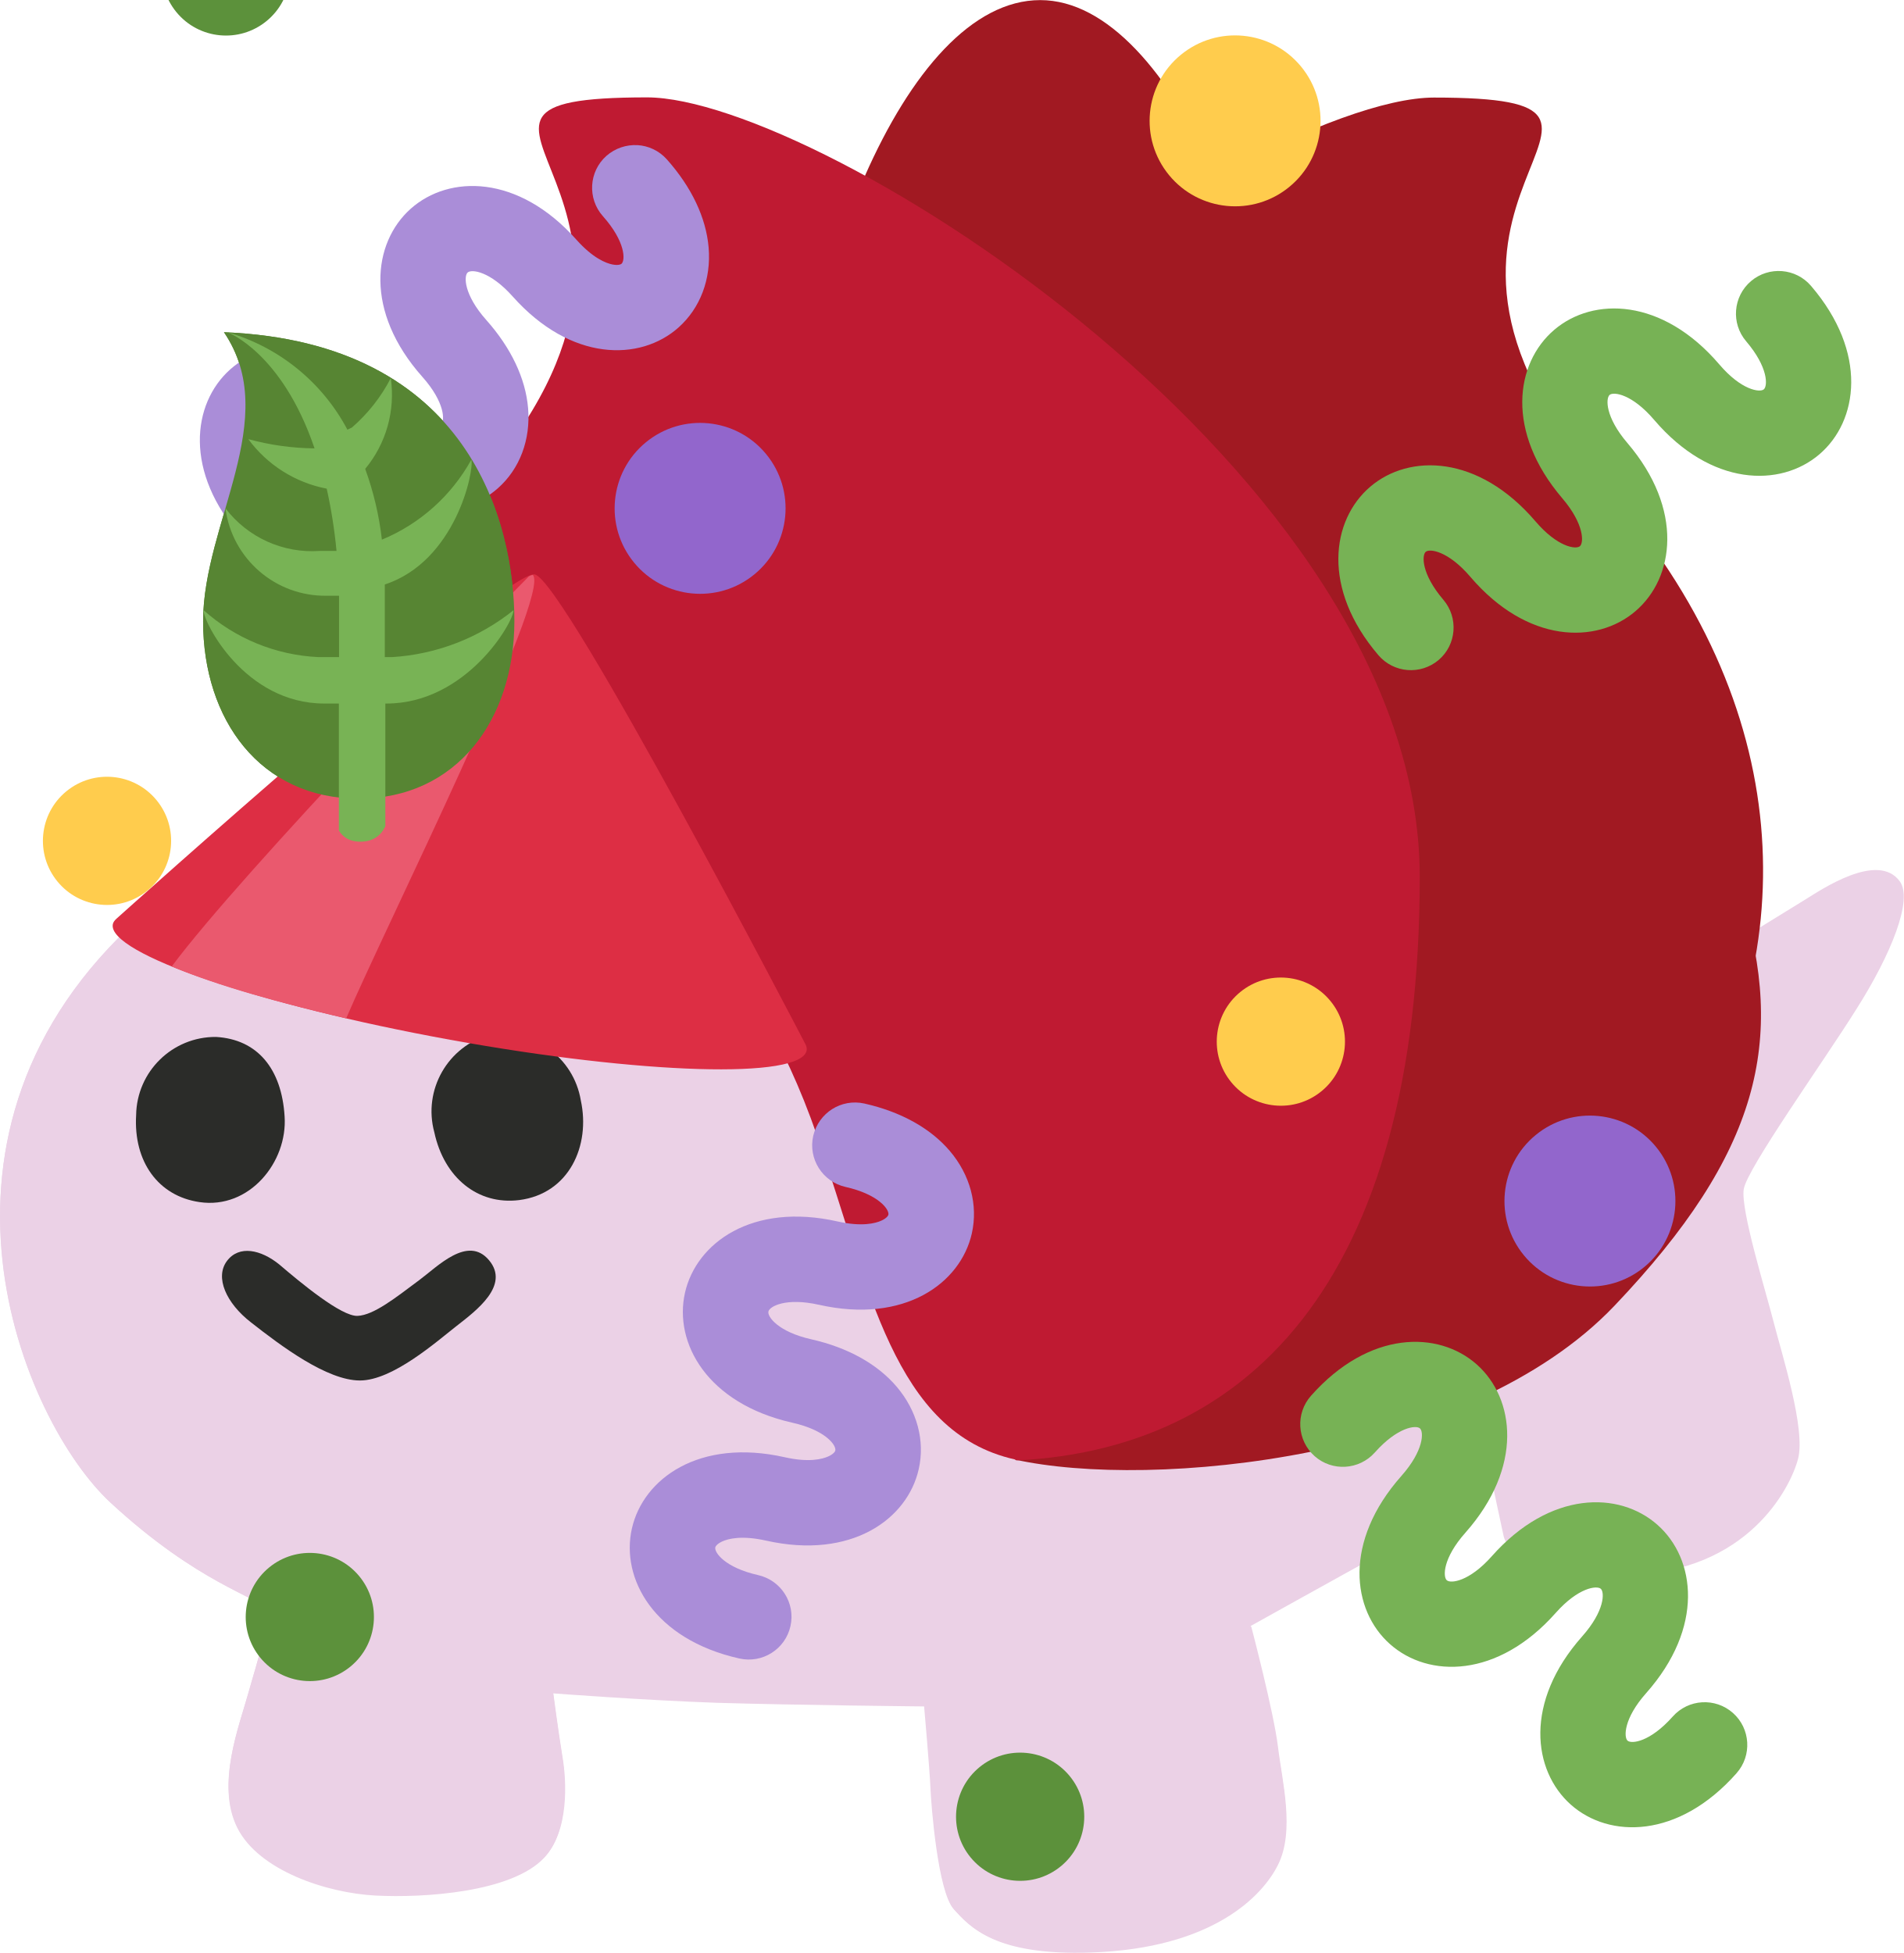
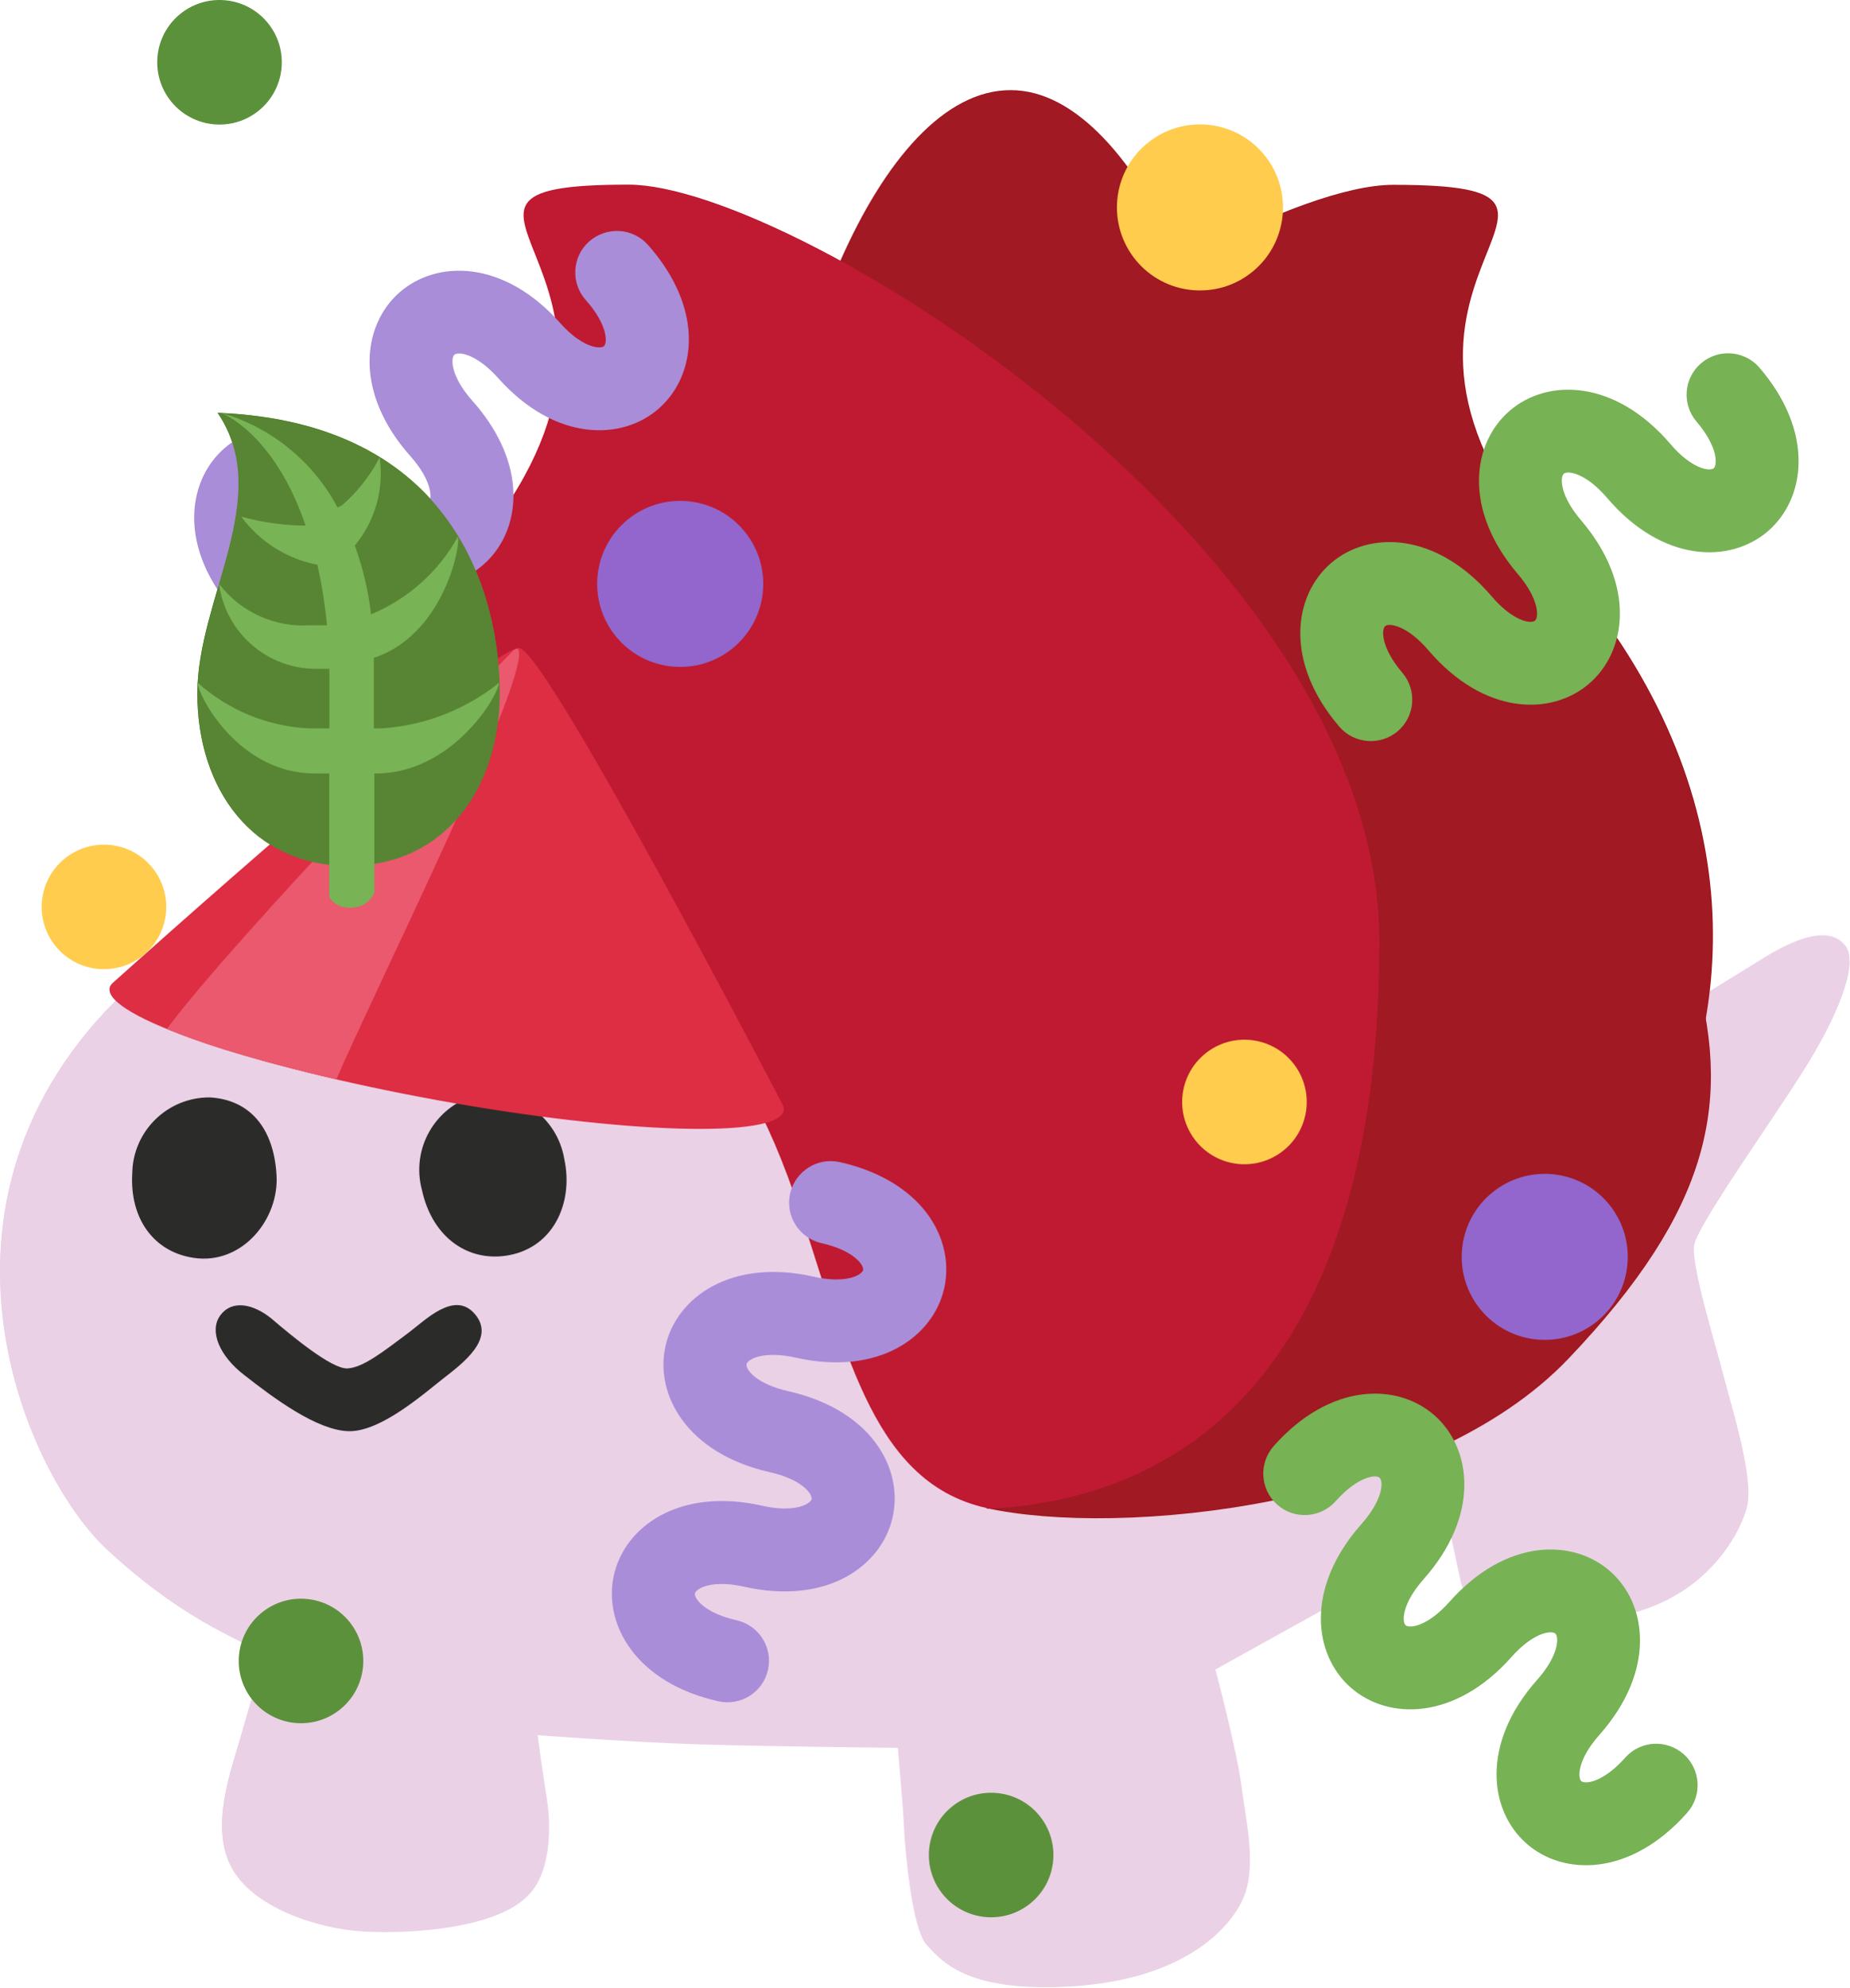
- <svg xmlns="http://www.w3.org/2000/svg" width="37mm" height="37.96mm" viewBox="0 0 104.89 107.6" version="1.1" id="svg71030">
+ <svg xmlns="http://www.w3.org/2000/svg" width="36.999mm" height="39.757mm" viewBox="0 0 104.886 112.693" version="1.1" id="svg71030">
  <defs id="defs70996">
    <style id="style70994">
      .cls-1 {
        fill: #ebd1e6;
      }

      .cls-2 {
        fill: #a11922;
      }

      .cls-3 {
        fill: #4a4f23;
      }

      .cls-4 {
        fill: #bf1a32;
      }

      .cls-5 {
        fill: #578533;
      }

      .cls-6 {
        fill: #78b355;
      }

      .cls-7 {
        fill: #2b2c29;
      }
    </style>
    <clipPath clipPathUnits="userSpaceOnUse" id="clipPath73080">
      <path style="display:none;fill:none;stroke-width:3.75" d="m 18.406,44.445 c 0,0 -0.201,1.984 1.52,1.924 1.656,-0.058 1.529,-2.05 1.529,-2.05 l 3.913,5.432 -9.786,0.429 z" id="path73082" />
-       <path id="lpe_path-effect73084" style="fill:none;stroke-width:3.75" class="powerclip" d="M 6.19,13.3 H 33.34 V 54.04 H 6.19 Z m 12.216,31.145 -2.823,5.736 9.786,-0.429 -3.913,-5.432 c 0,0 0.126,1.991 -1.529,2.05 -1.719,0.061 -1.52,-1.924 -1.52,-1.924 z" />
+       <path id="lpe_path-effect73084" style="fill:none;stroke-width:3.75" class="powerclip" d="M 6.19,13.3 H 33.34 V 54.04 H 6.19 Z m 12.216,31.145 -2.823,5.736 9.786,-0.429 -3.913,-5.432 c 0,0 0.126,1.992 -1.529,2.05 -1.721,0.06 -1.52,-1.924 -1.52,-1.924 z" />
    </clipPath>
  </defs>
-   <g id="Layer_2" data-name="Layer 2">
+   <g id="Layer_2" data-name="Layer 2" transform="translate(-9.6856421e-4,5.104671)">
    <g id="grid">
      <g id="wl_copy" data-name="wl copy">
        <g id="flowers">
          <g id="g71024">
-             <path class="cls-1" d="M95.19,52.19l4.27-2.63c.86-.53,4-2.67,5.21-1,.73,1-.46,4-2.42,7.08-1.79,2.86-6,8.74-6.18,9.88s1.21,5.6,1.65,7.33,1.78,5.89,1.34,7.54-2.8,6.2-9.3,6.38C84.6,87,83,85.5,82.83,84.58c-.15-.66-.61-2.86-.61-2.86s-4.14,2.8-6.1,3.87-7.22,4-7.22,4,1.22,4.71,1.47,6.62.95,4.63,0,6.5c-.85,1.71-3.59,4.61-10.32,4.83-5.25.18-6.64-1.4-7.51-2.36s-1.24-5.71-1.28-6.7-.35-4.5-.35-4.5-7.13-.07-11.43-.2c-3.9-.13-9-.52-9-.52s.27,2.06.51,3.54c.23,1.32.37,4.11-1,5.52-1.79,1.91-6.63,2.23-9.3,2.08s-6.43-1.37-7.61-3.74.11-5.59.62-7.44c.45-1.63,1.26-4,.89-4.62S10.94,87.28,6.1,82.8-5.5,62.36,7.72,50.54,46.63,50,48,50.74,95.19,52.19,95.19,52.19Z" id="path70998" />
-             <path class="cls-2" d="M52.77,23.74c-12.34,1-21.37,7.53-25.7,14.41a56.4,56.4,0,0,0-3.85,7A20.56,20.56,0,0,1,31.42,47C36,49.23,41.2,51.59,45,62.61c2.88,8.32,4.19,16.29,10.88,17.8,7.57,1.69,25,0,33.06-8.46s9.42-14.64,7-22.55-12.57-21.75-26-25C64.12,23,58.37,23.26,52.77,23.74Z" id="path71000" />
-             <path class="cls-3" d="M94.22,45.22c-.41-.87-1.24-2.17-1.24-2.17s0,1.82-.11,2.78c-.19,1.57-.92,4.85-1.43,4.4A107.43,107.43,0,0,1,84,41.43c-1.6-2.17-7.06-7.81-7.26-9.71a19.37,19.37,0,0,1,1-4.17l-2.14-1.11c-.79-.4-2-.84-2-.84s-.51,4.38-1.23,5.23-4.63,2.49-7.73,3.81c-3.75,1.59-7.36,3.61-8.73,3.91-1.2.27-8.11-.93-10.72-1.32-3.27-.49-8.22-1.68-9.38-2.44A13.7,13.7,0,0,1,33,31.54s-.77.57-1.53,1.23a15,15,0,0,0-1.72,1.9s2.13,2,2.28,2.73c.2,1.06-1,2.56-2,4-.61.86-2.27,4.41-2.27,4.41a6.34,6.34,0,0,1,1.93.48c1.11.46,2.16.94,2.16.94s2.39-6.22,4.08-6.85c1.44-.54,5.62.65,8.64,1.15,4.29.71,8.62,1.32,9.58,2.44s2.06,5.85,3.08,9.82c1.12,4.34,4,15.62,3.48,16.51s-5,.76-7.61.56a33.43,33.43,0,0,1-5.75-1.34s.59,1.85.78,2.34c.27.71,1.13,2.68,1.13,2.68s5.12,2,19.93,0,21.75-12.38,23.65-17c2.55-6.12,2.77-9.34,2.77-9.34S94.63,46.08,94.22,45.22Zm-12.78,20c-3.66,2.52-13.29,5.41-15.08,4.54-1.44-.7-4-12.23-5.2-17.37-.78-3.29-2.51-8.27-1.65-9.87.58-1.09,4.14-2.83,6.77-4.19s6.07-3,7.14-2.94c1.52.12,5,5.24,8.39,9.61s7.18,8.91,7.3,10.53S85.22,62.6,81.44,65.18Z" id="path71002" />
+             <path class="cls-1" d="m 95.19,52.19 4.27,-2.63 c 0.86,-0.53 4,-2.67 5.21,-1 0.73,1 -0.46,4 -2.42,7.08 -1.79,2.86 -6,8.74 -6.18,9.88 -0.18,1.14 1.21,5.6 1.65,7.33 0.44,1.73 1.78,5.89 1.34,7.54 -0.44,1.65 -2.8,6.2 -9.3,6.38 C 84.6,87 83,85.5 82.83,84.58 c -0.15,-0.66 -0.61,-2.86 -0.61,-2.86 0,0 -4.14,2.8 -6.1,3.87 -1.96,1.07 -7.22,4 -7.22,4 0,0 1.22,4.71 1.47,6.62 0.25,1.91 0.95,4.63 0,6.5 -0.85,1.71 -3.59,4.61 -10.32,4.83 -5.25,0.18 -6.64,-1.4 -7.51,-2.36 -0.87,-0.96 -1.24,-5.71 -1.28,-6.7 -0.04,-0.99 -0.35,-4.5 -0.35,-4.5 0,0 -7.13,-0.07 -11.43,-0.2 -3.9,-0.13 -9,-0.52 -9,-0.52 0,0 0.27,2.06 0.51,3.54 0.23,1.32 0.37,4.11 -1,5.52 -1.79,1.91 -6.63,2.23 -9.3,2.08 -2.67,-0.15 -6.43,-1.37 -7.61,-3.74 -1.18,-2.37 0.11,-5.59 0.62,-7.44 0.45,-1.63 1.26,-4 0.89,-4.62 C 14.22,87.98 10.94,87.28 6.1,82.8 1.26,78.32 -5.5,62.36 7.72,50.54 20.94,38.72 46.63,50 48,50.74 c 1.37,0.74 47.19,1.45 47.19,1.45 z" id="path70998" />
+             <path class="cls-2" d="m 52.77,23.74 c -12.34,1 -21.37,7.53 -25.7,14.41 a 56.4,56.4 0 0 0 -3.85,7 20.56,20.56 0 0 1 8.2,1.85 C 36,49.23 41.2,51.59 45,62.61 c 2.88,8.32 4.19,16.29 10.88,17.8 7.57,1.69 25,0 33.06,-8.46 8.06,-8.46 9.42,-14.64 7,-22.55 -2.42,-7.91 -12.57,-21.75 -26,-25 C 64.12,23 58.37,23.26 52.77,23.74 Z" id="path71000" />
+             <path class="cls-3" d="m 94.22,45.22 c -0.41,-0.87 -1.24,-2.17 -1.24,-2.17 0,0 0,1.82 -0.11,2.78 -0.19,1.57 -0.92,4.85 -1.43,4.4 A 107.43,107.43 0 0 1 84,41.43 c -1.6,-2.17 -7.06,-7.81 -7.26,-9.71 a 19.37,19.37 0 0 1 1,-4.17 L 75.6,26.44 c -0.79,-0.4 -2,-0.84 -2,-0.84 0,0 -0.51,4.38 -1.23,5.23 -0.72,0.85 -4.63,2.49 -7.73,3.81 -3.75,1.59 -7.36,3.61 -8.73,3.91 -1.2,0.27 -8.11,-0.93 -10.72,-1.32 -3.27,-0.49 -8.22,-1.68 -9.38,-2.44 A 13.7,13.7 0 0 1 33,31.54 c 0,0 -0.77,0.57 -1.53,1.23 a 15,15 0 0 0 -1.72,1.9 c 0,0 2.13,2 2.28,2.73 0.2,1.06 -1,2.56 -2,4 -0.61,0.86 -2.27,4.41 -2.27,4.41 a 6.34,6.34 0 0 1 1.93,0.48 c 1.11,0.46 2.16,0.94 2.16,0.94 0,0 2.39,-6.22 4.08,-6.85 1.44,-0.54 5.62,0.65 8.64,1.15 4.29,0.71 8.62,1.32 9.58,2.44 0.96,1.12 2.06,5.85 3.08,9.82 1.12,4.34 4,15.62 3.48,16.51 -0.52,0.89 -5,0.76 -7.61,0.56 a 33.43,33.43 0 0 1 -5.75,-1.34 c 0,0 0.59,1.85 0.78,2.34 0.27,0.71 1.13,2.68 1.13,2.68 0,0 5.12,2 19.93,0 14.81,-2 21.75,-12.38 23.65,-17 2.55,-6.12 2.77,-9.34 2.77,-9.34 0,0 -0.98,-2.12 -1.39,-2.98 z m -12.78,20 c -3.66,2.52 -13.29,5.41 -15.08,4.54 -1.44,-0.7 -4,-12.23 -5.2,-17.37 -0.78,-3.29 -2.51,-8.27 -1.65,-9.87 0.58,-1.09 4.14,-2.83 6.77,-4.19 2.63,-1.36 6.07,-3 7.14,-2.94 1.52,0.12 5,5.24 8.39,9.61 3.39,4.37 7.18,8.91 7.3,10.53 0.12,1.62 -3.89,7.07 -7.67,9.65 z" id="path71002" />
            <g id="g71008">
-               <path class="cls-2" d="M88.43,26.84C74.24,10.73,93.93,5.37,79,5.37c-2.6,0-7,1.6-12,4.34C64.43,4,61,0,57.31,0c-7.48,0-13.6,15.85-14.13,30.18-4,5.63-6.77,11.8-6.77,18.12,0,22.23,9.45,32.2,23.64,32.2C88.43,80.5,109.85,51.13,88.43,26.84Z" id="path71004" />
-               <path class="cls-4" d="M78.22,48.3c0,22.23-9.46,32.2-23.65,32.2-28.38,0-49.79-29.37-28.38-53.67C40.38,10.73,20.7,5.36,35.65,5.36,45.11,5.37,78.22,26.07,78.22,48.3Z" id="path71006" />
+               <path class="cls-2" d="M 88.43,26.84 C 74.24,10.73 93.93,5.37 79,5.37 76.4,5.37 72,6.97 67,9.71 64.43,4 61,0 57.31,0 49.83,0 43.71,15.85 43.18,30.18 c -4,5.63 -6.77,11.8 -6.77,18.12 0,22.23 9.45,32.2 23.64,32.2 28.38,0 49.8,-29.37 28.38,-53.66 z" id="path71004" />
+               <path class="cls-4" d="m 78.22,48.3 c 0,22.23 -9.46,32.2 -23.65,32.2 C 26.19,80.5 4.78,51.13 26.19,26.83 40.38,10.73 20.7,5.36 35.65,5.36 45.11,5.37 78.22,26.07 78.22,48.3 Z" id="path71006" />
            </g>
            <g id="g71014">
-               <path class="cls-5" d="M28.34,34.23c0-5.41-2.45-15.38-16-15.93,3.22,4.75-1.15,10.51-1.15,15.93S14.35,44,19.76,44,28.33,39.65,28.34,34.23Z" id="path71010" />
-               <path class="cls-6" d="M19.14,23.67a10.88,10.88,0,0,0-6.61-5.37s3,1.1,4.8,6.4a14.32,14.32,0,0,1-3.65-.51A7,7,0,0,0,18,26.92a27.8,27.8,0,0,1,.54,3.43l-.92,0A6,6,0,0,1,12.42,28,5.54,5.54,0,0,0,18,32.82l.68,0c0,.45,0,.9,0,1.38v2H17.52a10.19,10.19,0,0,1-6.31-2.59c0,.68,2.27,5.15,6.66,5.15h.8v9a1.28,1.28,0,0,0,2.56,0v-9h.06c4.39,0,7-4.46,7-5.14a11.85,11.85,0,0,1-6.67,2.58h-.42v-4c3.9-1.28,4.93-6.25,4.77-6.88a10,10,0,0,1-4.93,4.41,17.06,17.06,0,0,0-.92-3.9,6.4,6.4,0,0,0,1.41-5,9.17,9.17,0,0,1-2.14,2.72Z" id="path71012" />
+               <path class="cls-5" d="m 28.34,34.23 c 0,-5.41 -2.45,-15.38 -16,-15.93 3.22,4.75 -1.15,10.51 -1.15,15.93 0,5.42 3.16,9.77 8.57,9.77 5.41,0 8.57,-4.35 8.58,-9.77 z" id="path71010" />
+               <path class="cls-6" d="M 19.14,23.67 A 10.88,10.88 0 0 0 12.53,18.3 c 0,0 3,1.1 4.8,6.4 a 14.32,14.32 0 0 1 -3.65,-0.51 7,7 0 0 0 4.32,2.73 27.8,27.8 0 0 1 0.54,3.43 H 17.62 A 6,6 0 0 1 12.42,28 5.54,5.54 0 0 0 18,32.82 h 0.68 c 0,0.45 0,0.9 0,1.38 v 2 h -1.16 a 10.19,10.19 0 0 1 -6.31,-2.59 c 0,0.68 2.27,5.15 6.66,5.15 h 0.8 v 9 a 1.28,1.28 0 0 0 2.56,0 v -9 h 0.06 c 4.39,0 7,-4.46 7,-5.14 A 11.85,11.85 0 0 1 21.62,36.2 H 21.2 v -4 c 3.9,-1.28 4.93,-6.25 4.77,-6.88 a 10,10 0 0 1 -4.93,4.41 17.06,17.06 0 0 0 -0.92,-3.9 6.4,6.4 0 0 0 1.41,-5 9.17,9.17 0 0 1 -2.14,2.72 z" id="path71012" />
            </g>
-             <path class="cls-1" d="M55.91,80.41c-6.69-1.51-8-9.48-10.88-17.8C41.2,51.59,36,49.23,31.42,47a20.56,20.56,0,0,0-8.2-1.86v0C17.59,45.29,12,46.7,7.72,50.54-5.5,62.36,1.24,78.32,6.1,82.8s8.12,5.18,8.48,5.84-.44,3-.89,4.62c-.51,1.85-1.8,5.07-.62,7.44s4.94,3.6,7.61,3.74,7.51-.17,9.3-2.08c1.34-1.41,1.2-4.2,1-5.52-.24-1.48-.51-3.54-.51-3.54s5.15.39,9.05.52c4.3.13,11.43.2,11.43.2s.31,3.5.35,4.5.4,5.73,1.28,6.7,2.26,2.54,7.51,2.36c6.73-.22,9.47-3.12,10.32-4.83.94-1.87.23-4.59,0-6.5s-1.47-6.62-1.47-6.62" id="path71016" />
-             <path class="cls-7" d="M23.11,70.52c1-.74,2.66-2.48,3.83-1.09s-.7,2.78-1.79,3.63-3.51,3-5.32,3-4.33-1.89-6-3.2c-1.37-1.06-2-2.48-1.33-3.38s1.88-.63,2.89.19c1.17,1,3.42,2.87,4.31,2.83S21.77,71.52,23.11,70.52Z" id="path71018" />
-             <path class="cls-7" d="M32,60.63c.54,2.49-.64,5.14-3.4,5.49-2.27.28-4.13-1.23-4.67-3.73A4.39,4.39,0,0,1,27,57,4.4,4.4,0,0,1,32,60.63Z" id="path71020" />
-             <path class="cls-7" d="M15.68,61.51c.17,2.51-1.94,5.13-4.69,4.72C8.72,65.9,7.35,64,7.5,61.44a4.37,4.37,0,0,1,4.4-4.31C14.18,57.26,15.52,58.88,15.68,61.51Z" id="path71022" />
+             <path class="cls-1" d="M 55.91,80.41 C 49.22,78.9 47.91,70.93 45.03,62.61 41.2,51.59 36,49.23 31.42,47 a 20.56,20.56 0 0 0 -8.2,-1.86 v 0 C 17.59,45.29 12,46.7 7.72,50.54 -5.5,62.36 1.24,78.32 6.1,82.8 c 4.86,4.48 8.12,5.18 8.48,5.84 0.36,0.66 -0.44,3 -0.89,4.62 -0.51,1.85 -1.8,5.07 -0.62,7.44 1.18,2.37 4.94,3.6 7.61,3.74 2.67,0.14 7.51,-0.17 9.3,-2.08 1.34,-1.41 1.2,-4.2 1,-5.52 -0.24,-1.48 -0.51,-3.54 -0.51,-3.54 0,0 5.15,0.39 9.05,0.52 4.3,0.13 11.43,0.2 11.43,0.2 0,0 0.31,3.5 0.35,4.5 0.04,1 0.4,5.73 1.28,6.7 0.88,0.97 2.26,2.54 7.51,2.36 6.73,-0.22 9.47,-3.12 10.32,-4.83 0.94,-1.87 0.23,-4.59 0,-6.5 -0.23,-1.91 -1.47,-6.62 -1.47,-6.62" id="path71016" />
+             <path class="cls-7" d="m 23.11,70.52 c 1,-0.74 2.66,-2.48 3.83,-1.09 1.17,1.39 -0.7,2.78 -1.79,3.63 -1.09,0.85 -3.51,3 -5.32,3 -1.81,0 -4.33,-1.89 -6,-3.2 -1.37,-1.06 -2,-2.48 -1.33,-3.38 0.67,-0.9 1.88,-0.63 2.89,0.19 1.17,1 3.42,2.87 4.31,2.83 0.89,-0.04 2.07,-0.98 3.41,-1.98 z" id="path71018" />
+             <path class="cls-7" d="m 32,60.63 c 0.54,2.49 -0.64,5.14 -3.4,5.49 -2.27,0.28 -4.13,-1.23 -4.67,-3.73 A 4.39,4.39 0 0 1 27,57 a 4.4,4.4 0 0 1 5,3.63 z" id="path71020" />
+             <path class="cls-7" d="m 15.68,61.51 c 0.17,2.51 -1.94,5.13 -4.69,4.72 C 8.72,65.9 7.35,64 7.5,61.44 a 4.37,4.37 0 0 1 4.4,-4.31 c 2.28,0.13 3.62,1.75 3.78,4.38 z" id="path71022" />
            <g id="g8739" transform="matrix(1.273009,0.08015026,-0.08015026,1.273009,-15.72546,-1.606925)">
              <path fill="#dd2e44" d="m 50.008,43.573 c 0.011,-0.09 -0.023,-0.185 -0.081,-0.281 0,0 -11.66,-19.349 -12.932,-19.5 -1.272,-0.149 -17.096,15.976 -17.096,15.976 -0.079,0.08 -0.134,0.163 -0.144,0.255 -0.149,1.263 6.504,3.08 14.857,4.061 8.355,0.981 15.247,0.753 15.396,-0.51 z" id="path5268" style="stroke-width:1.394" />
              <path fill="#ea596e" d="m 36.91,23.816 c -0.045,0.012 -0.1,0.037 -0.163,0.075 -1.276,1.439 -11.566,13.519 -14.339,17.79 2.169,0.745 4.658,1.247 7.662,1.764 1.415,-3.989 7.721,-18.905 6.84,-19.629 z" id="path5270" style="stroke-width:1.394" />
            </g>
            <path fill="#aa8dd8" d="m 76.918,-7.448 c 0.441,0.409 0.726,0.985 0.753,1.636 0.079,2.052 -0.373,3.858 -1.308,5.213 -0.99,1.434 -2.478,2.287 -4.085,2.35 -2.819,0.109 -5.778,-2.299 -5.966,-7.124 -0.075,-1.876 -0.79,-2.611 -1.076,-2.597 -0.287,0.009 -0.944,0.799 -0.871,2.675 0.079,2.052 -0.373,3.858 -1.308,5.213 -0.99,1.434 -2.478,2.291 -4.085,2.35 -2.821,0.109 -5.778,-2.299 -5.968,-7.119 -0.054,-1.368 -0.436,-2.037 -0.66,-2.311 -0.182,-0.218 -0.338,-0.293 -0.419,-0.29 -0.284,0.013 -0.942,0.794 -0.869,2.675 0.049,1.299 -0.963,2.396 -2.262,2.445 -1.299,0.051 -2.393,-0.958 -2.445,-2.262 -0.19,-4.82 2.57,-7.455 5.393,-7.565 2.821,-0.109 5.778,2.299 5.966,7.124 0.052,1.368 0.436,2.033 0.659,2.307 0.18,0.221 0.336,0.295 0.417,0.291 0.287,-0.009 0.944,-0.794 0.871,-2.675 -0.188,-4.821 2.57,-7.455 5.393,-7.565 2.821,-0.109 5.78,2.298 5.963,7.119 0.054,1.368 0.439,2.037 0.662,2.311 0.18,0.219 0.336,0.293 0.417,0.291 0.286,-0.014 0.944,-0.799 0.871,-2.675 -0.051,-1.299 0.963,-2.396 2.262,-2.445 0.654,-0.02 1.251,0.222 1.695,0.63 z" id="path9586" style="stroke-width:2.355" transform="matrix(0.7721891,-0.6353137,0.6353137,0.7721891,-19.54493,62.60864)" />
            <g id="g73067" clip-path="url(#clipPath73080)">
              <path class="cls-5" d="m 28.34,34.23 c 0,-5.41 -2.45,-15.38 -16,-15.93 3.22,4.75 -1.15,10.51 -1.15,15.93 0,5.42 3.16,9.77 8.57,9.77 5.41,0 8.57,-4.35 8.58,-9.77 z" id="path73063" />
              <path class="cls-6" d="M 19.14,23.67 A 10.88,10.88 0 0 0 12.53,18.3 c 0,0 3,1.1 4.8,6.4 a 14.32,14.32 0 0 1 -3.65,-0.51 7,7 0 0 0 4.32,2.73 27.8,27.8 0 0 1 0.54,3.43 H 17.62 A 6,6 0 0 1 12.42,28 5.54,5.54 0 0 0 18,32.82 h 0.68 c 0,0.45 0,0.9 0,1.38 v 2 h -1.16 a 10.19,10.19 0 0 1 -6.31,-2.59 c 0,0.68 2.27,5.15 6.66,5.15 h 0.8 v 9 a 1.28,1.28 0 0 0 2.56,0 v -9 h 0.06 c 4.39,0 7,-4.46 7,-5.14 A 11.85,11.85 0 0 1 21.62,36.2 H 21.2 v -4 c 3.9,-1.28 4.93,-6.25 4.77,-6.88 a 10,10 0 0 1 -4.93,4.41 17.06,17.06 0 0 0 -0.92,-3.9 6.4,6.4 0 0 0 1.41,-5 9.17,9.17 0 0 1 -2.14,2.72 z" id="path73065" />
            </g>
          </g>
        </g>
      </g>
    </g>
  </g>
-   <g id="g9662" transform="matrix(0.7721891,-0.6353137,0.6353137,0.7721891,-19.54493,62.60864)">
+   <g id="g9662" transform="matrix(0.7721891,-0.6353137,0.6353137,0.7721891,-19.5459,67.71331)">
    <path fill="#77b255" d="m 121.924,39.634 c 0.092,4.826 -2.722,7.402 -5.547,7.451 -2.822,0.05 -5.731,-2.421 -5.819,-7.244 -0.033,-1.883 -0.733,-2.628 -1.018,-2.628 -0.291,0.006 -0.964,0.782 -0.93,2.66 0.09,4.823 -2.726,7.399 -5.551,7.448 -2.825,0.053 -5.729,-2.42 -5.816,-7.246 -0.036,-1.881 -0.738,-2.63 -1.024,-2.622 -0.284,0.006 -0.961,0.778 -0.928,2.658 0.023,1.296 -1.009,2.374 -2.307,2.397 -1.302,0.019 -2.373,-1.013 -2.397,-2.315 -0.088,-4.821 2.722,-7.4 5.552,-7.452 2.822,-0.05 5.726,2.422 5.817,7.249 0.033,1.883 0.733,2.628 1.02,2.621 0.286,-0.003 0.962,-0.775 0.929,-2.653 -0.089,-4.828 2.722,-7.402 5.552,-7.452 2.82,-0.052 5.724,2.419 5.815,7.248 0.032,1.878 0.739,2.625 1.02,2.621 0.289,-0.007 0.963,-0.777 0.932,-2.657 -0.027,-1.302 1.008,-2.372 2.307,-2.397 1.298,-0.023 2.373,1.013 2.393,2.313 z" id="path9165" style="stroke-width:2.355" />
    <circle fill="#5c913b" cx="34.679" cy="77.081" r="3.532" id="circle9167" style="stroke-width:2.355" />
    <circle fill="#9266cc" cx="66.868" cy="10.203" r="4.709" id="circle9169" style="stroke-width:2.355" />
    <circle fill="#9266cc" cx="80.477" cy="70.828" r="4.709" id="circle9171" style="stroke-width:2.355" />
    <circle fill="#5c913b" cx="11.449" cy="43.716" r="3.532" id="circle9173" style="stroke-width:2.355" />
    <circle fill="#5c913b" cx="65.49" cy="-29.242" r="3.532" id="circle9175" style="stroke-width:2.355" />
    <circle fill="#ffcc4d" cx="103.196" cy="12.441" r="4.709" id="circle9177" style="stroke-width:2.355" />
    <circle fill="#ffcc4d" cx="72.908" cy="53.225" r="3.532" id="circle9179" style="stroke-width:2.355" />
    <circle fill="#ffcc4d" cx="29.993" cy="3.59" r="3.532" id="circle9181" style="stroke-width:2.355" />
    <path fill="#77b255" d="m 66.679,100.308 c -4.767,0.758 -7.707,-1.673 -8.146,-4.463 -0.439,-2.788 1.606,-6.011 6.37,-6.764 1.86,-0.293 2.502,-1.089 2.462,-1.372 -0.047,-0.288 -0.908,-0.847 -2.763,-0.554 -4.765,0.756 -7.704,-1.677 -8.143,-4.468 -0.444,-2.791 1.605,-6.008 6.372,-6.762 1.858,-0.295 2.502,-1.094 2.455,-1.377 -0.045,-0.28 -0.903,-0.844 -2.761,-0.551 -1.28,0.202 -2.491,-0.671 -2.693,-1.954 -0.199,-1.287 0.676,-2.49 1.961,-2.694 4.762,-0.754 7.705,1.673 8.148,4.468 0.439,2.788 -1.607,6.006 -6.375,6.764 -1.86,0.293 -2.502,1.089 -2.455,1.372 0.043,0.282 0.901,0.846 2.756,0.553 4.769,-0.755 7.707,1.673 8.148,4.468 0.442,2.786 -1.605,6.004 -6.374,6.761 -1.855,0.291 -2.498,1.095 -2.455,1.372 0.047,0.285 0.903,0.846 2.761,0.556 1.286,-0.206 2.489,0.671 2.693,1.954 0.202,1.283 -0.676,2.49 -1.96,2.69 z" id="path9584" style="stroke-width:2.355" />
    <path fill="#aa8dd8" d="m 51.456,40.389 c 0.597,0.075 1.164,0.378 1.565,0.891 1.26,1.622 1.945,3.353 1.974,4.999 0.03,1.742 -0.682,3.302 -1.951,4.29 -2.227,1.731 -6.035,1.498 -9,-2.314 -1.154,-1.482 -2.163,-1.662 -2.388,-1.484 -0.228,0.174 -0.302,1.199 0.851,2.682 1.26,1.622 1.945,3.353 1.974,4.999 0.03,1.742 -0.679,3.306 -1.951,4.29 -2.229,1.732 -6.035,1.498 -8.998,-2.309 -0.841,-1.08 -1.542,-1.402 -1.883,-1.494 -0.275,-0.071 -0.446,-0.041 -0.51,0.008 -0.223,0.176 -0.303,1.194 0.852,2.68 0.797,1.028 0.614,2.508 -0.414,3.305 -1.026,0.799 -2.503,0.615 -3.305,-0.414 -2.963,-3.807 -2.255,-7.557 -0.024,-9.291 2.229,-1.732 6.035,-1.498 9,2.314 0.839,1.082 1.538,1.398 1.88,1.491 0.275,0.075 0.446,0.044 0.508,-0.006 0.228,-0.174 0.305,-1.195 -0.851,-2.682 -2.961,-3.808 -2.255,-7.557 -0.024,-9.291 2.229,-1.732 6.037,-1.5 8.995,2.312 0.841,1.08 1.543,1.4 1.885,1.492 0.274,0.073 0.444,0.042 0.508,-0.006 0.224,-0.178 0.302,-1.199 -0.85,-2.682 -0.799,-1.026 -0.614,-2.508 0.414,-3.305 0.52,-0.398 1.147,-0.548 1.745,-0.475 z" id="path12881" style="stroke-width:2.355" />
  </g>
</svg>
